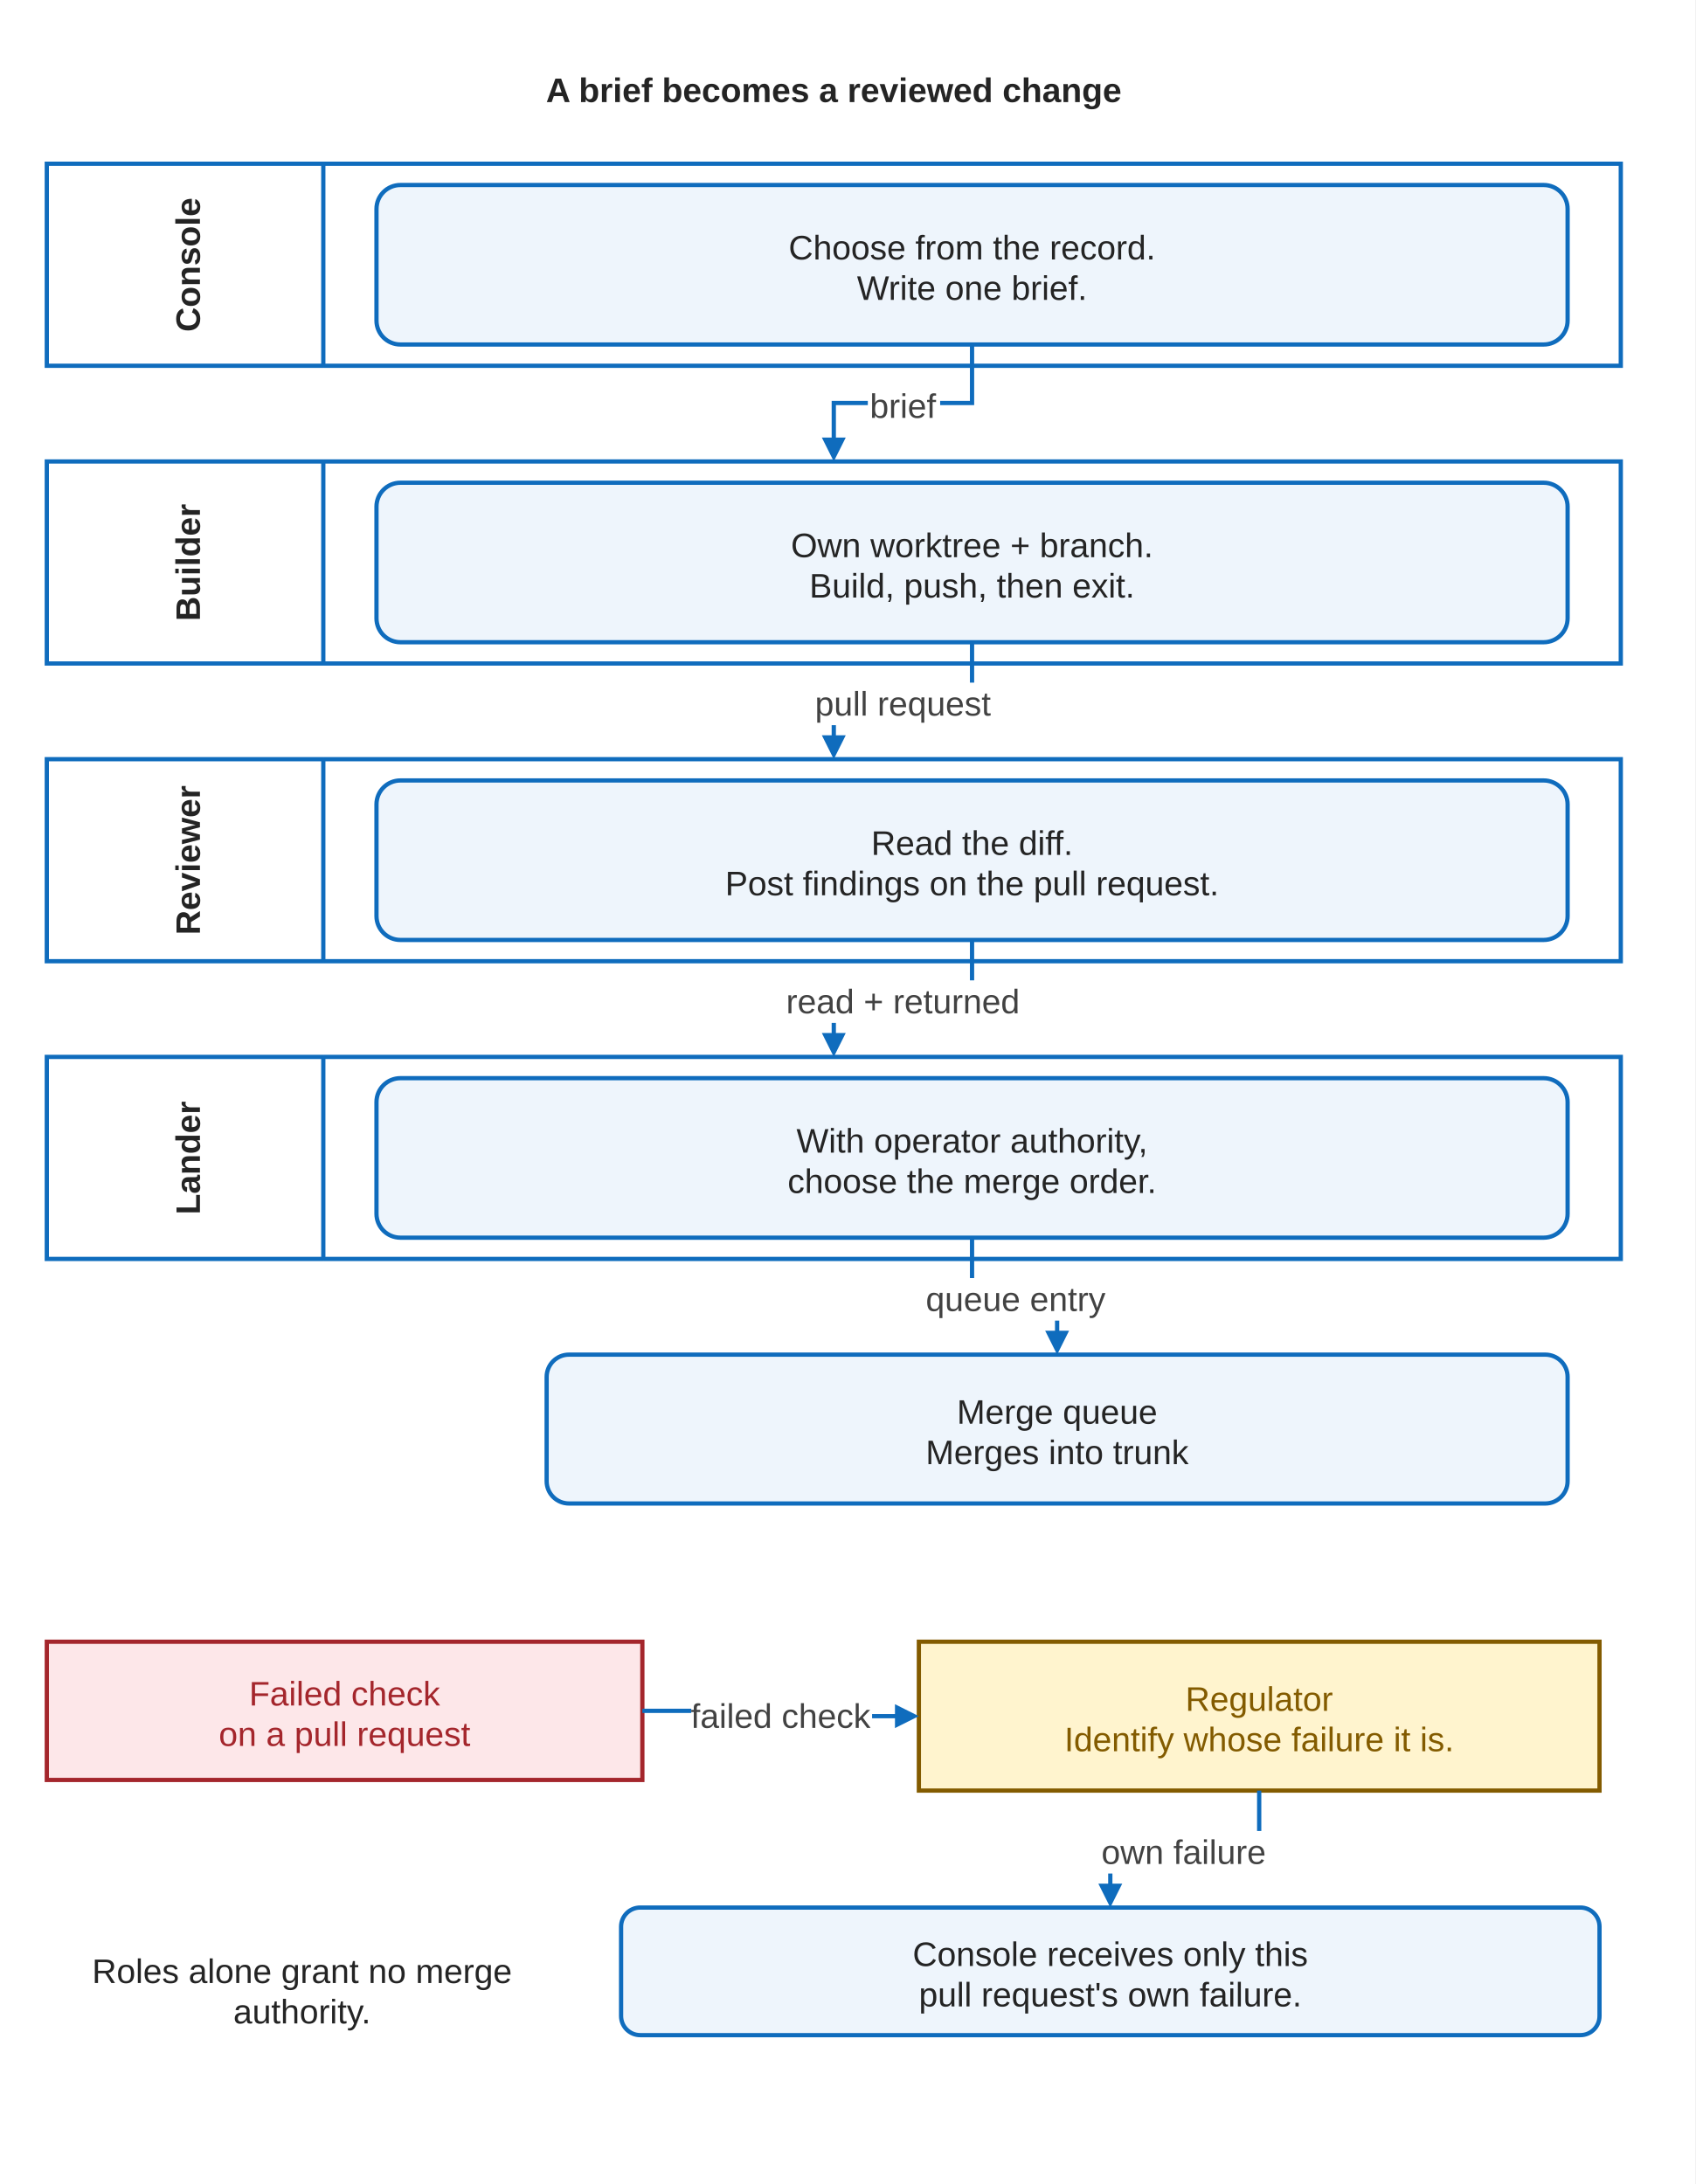
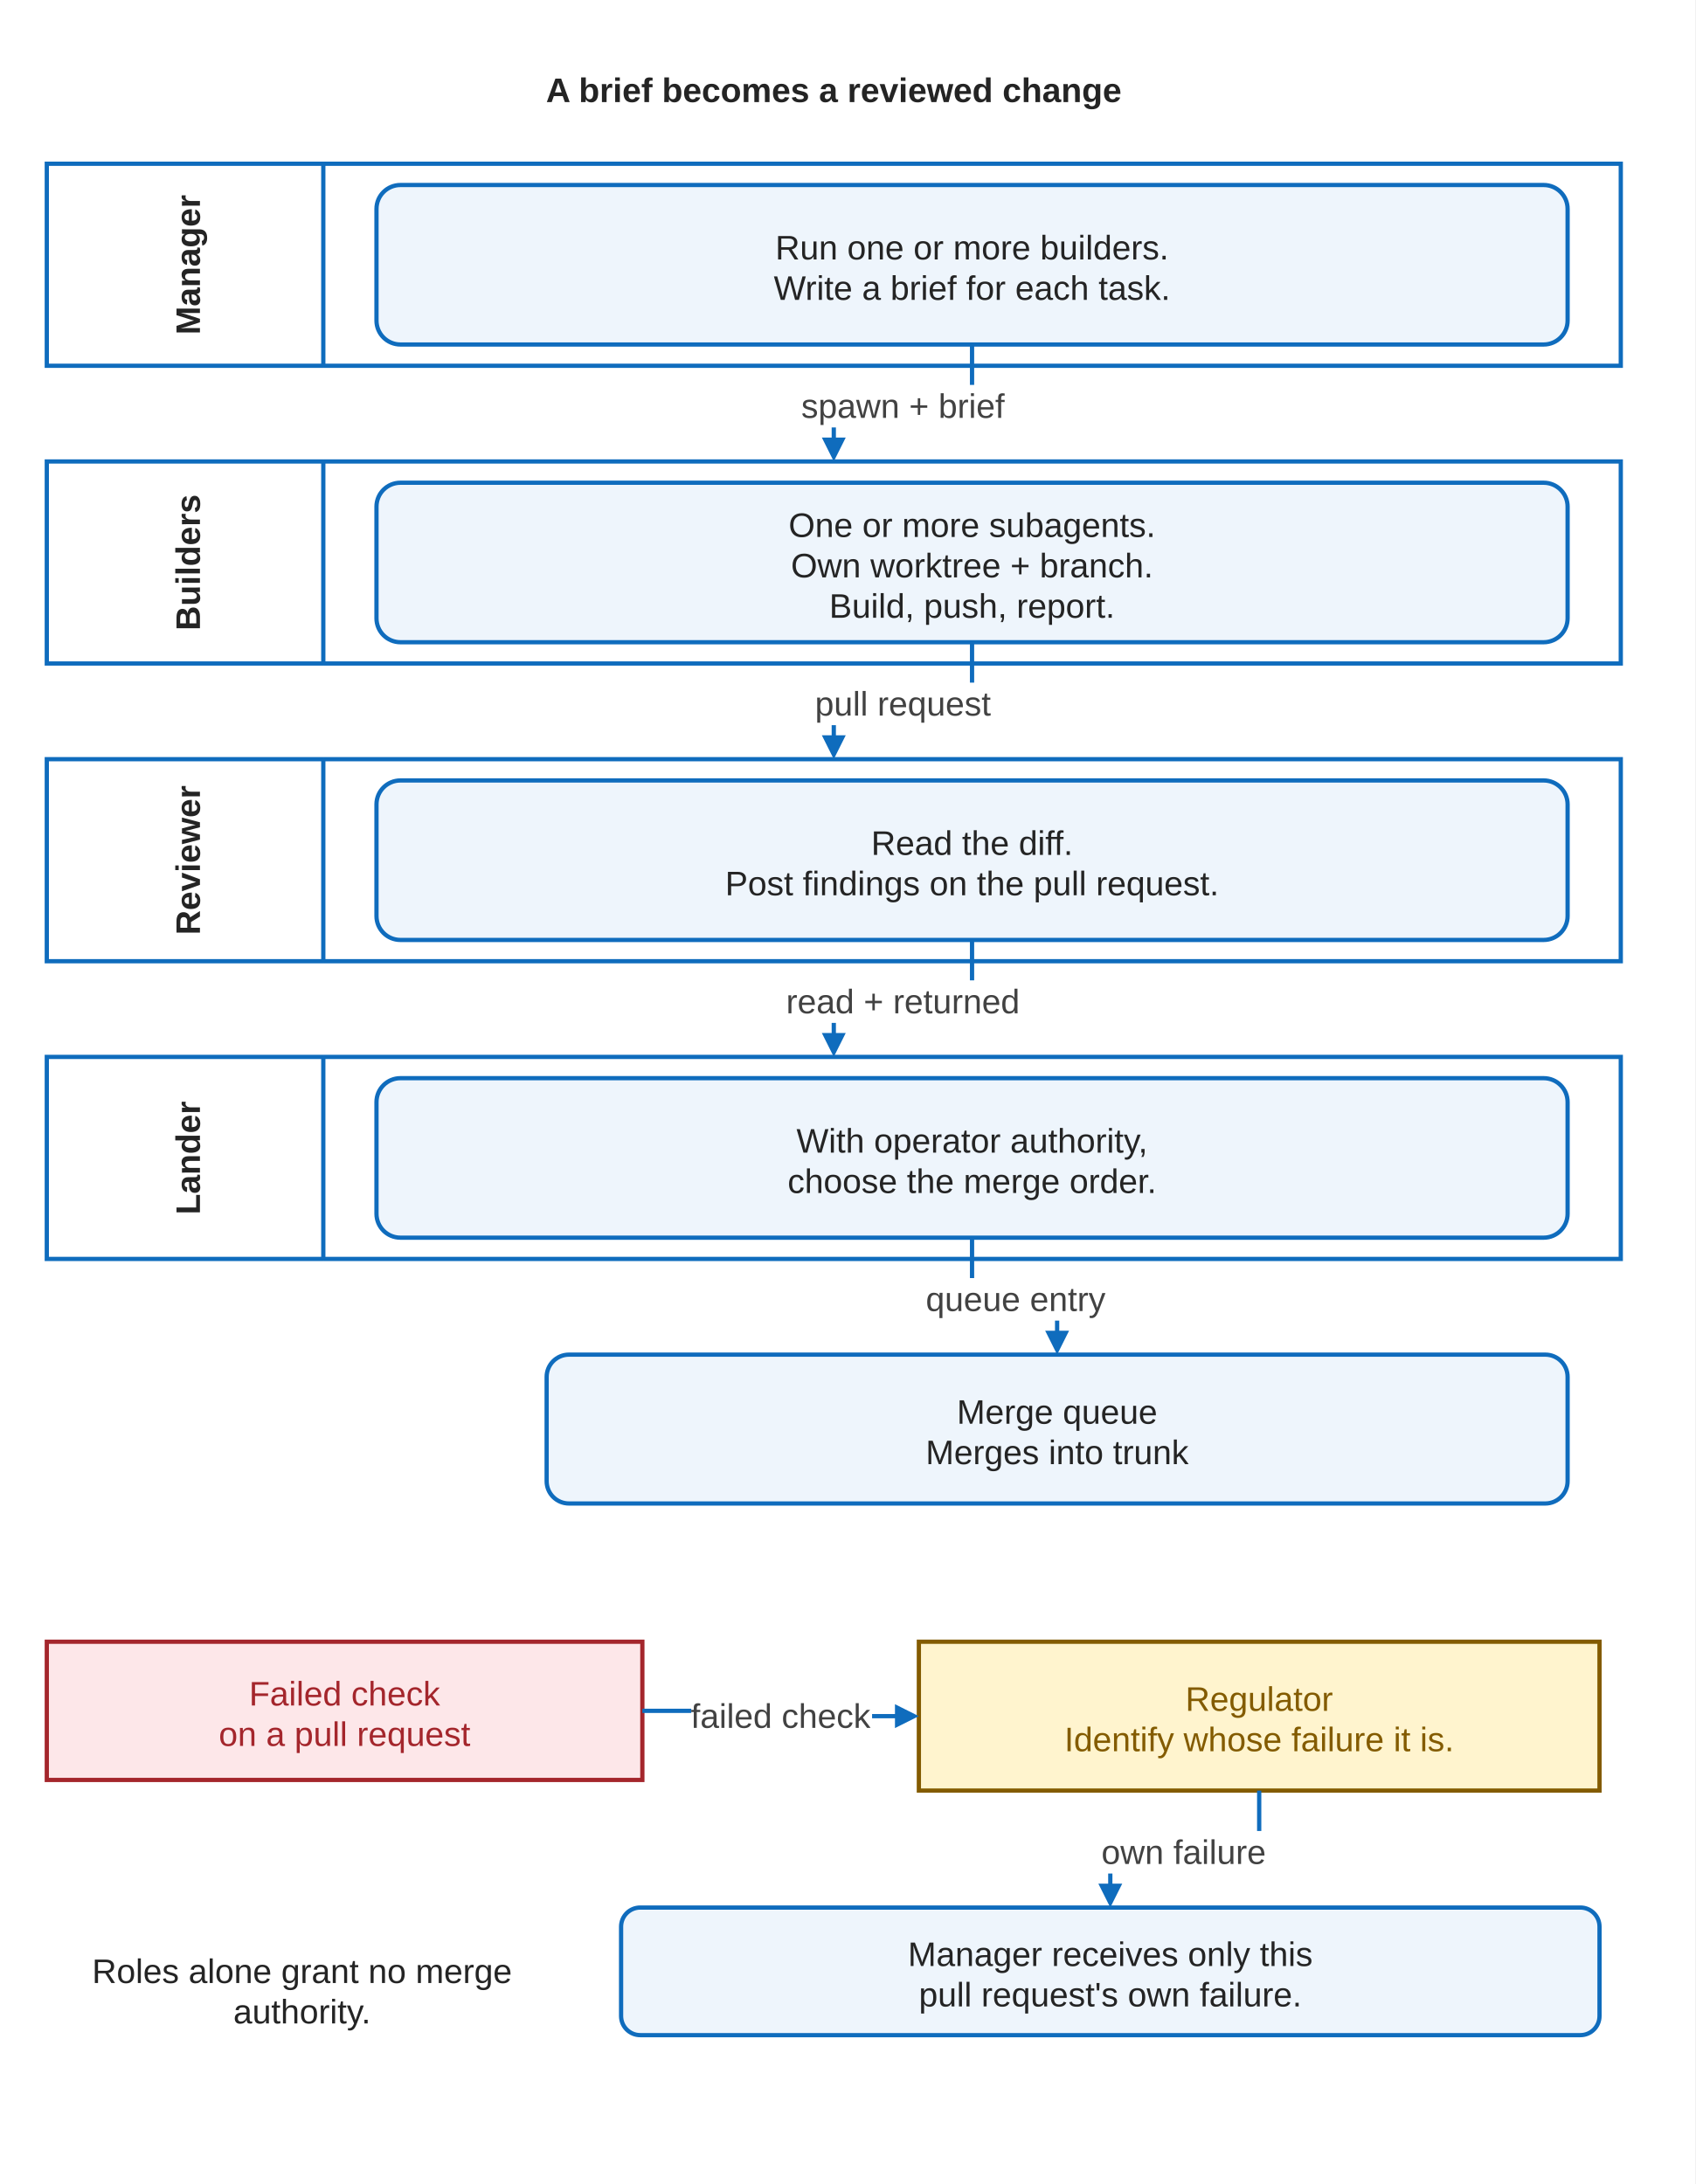
- <svg xmlns="http://www.w3.org/2000/svg" style="background: #ffffff; background-color: #ffffff; color-scheme: light;" version="1.1" width="797px" height="1027px" viewBox="0 0 797 1027" content="&lt;mxfile host=&quot;Electron&quot;&gt;&#10;  &lt;diagram name=&quot;Desktop&quot; id=&quot;Desktop&quot;&gt;&#10;    &lt;mxGraphModel dx=&quot;-404&quot; dy=&quot;-260&quot; grid=&quot;0&quot; gridSize=&quot;10&quot; guides=&quot;1&quot; tooltips=&quot;1&quot; connect=&quot;1&quot; arrows=&quot;1&quot; fold=&quot;0&quot; page=&quot;0&quot; pageScale=&quot;1&quot; pageWidth=&quot;760&quot; pageHeight=&quot;990&quot; background=&quot;#ffffff&quot; math=&quot;0&quot; shadow=&quot;0&quot;&gt;&#10;      &lt;root&gt;&#10;        &lt;mxCell id=&quot;0&quot; /&gt;&#10;        &lt;mxCell id=&quot;1&quot; parent=&quot;0&quot; /&gt;&#10;        &lt;mxCell id=&quot;canvas&quot; parent=&quot;1&quot; style=&quot;html=0;fontFamily=Segoe UI,Arial,sans-serif;fontSize=16;fontColor=#242424;strokeColor=#0f6cbd;strokeWidth=2;fillColor=#eef5fc;spacing=10;fillColor=#ffffff;strokeColor=none;fontFamily=Segoe UI,Arial,sans-serif;fontSize=16;&quot; value=&quot;&quot; vertex=&quot;1&quot;&gt;&#10;          &lt;mxGeometry height=&quot;990&quot; width=&quot;760&quot; as=&quot;geometry&quot; /&gt;&#10;        &lt;/mxCell&gt;&#10;        &lt;mxCell id=&quot;title&quot; parent=&quot;1&quot; style=&quot;html=0;fontFamily=Segoe UI,Arial,sans-serif;fontSize=16;fontColor=#242424;strokeColor=#0f6cbd;strokeWidth=2;fillColor=#eef5fc;spacing=10;fillColor=none;strokeColor=none;spacing=0;fontStyle=1;fontFamily=Segoe UI,Arial,sans-serif;fontSize=16;&quot; value=&quot;A brief becomes a reviewed change&quot; vertex=&quot;1&quot;&gt;&#10;          &lt;mxGeometry height=&quot;42&quot; width=&quot;740&quot; x=&quot;10&quot; y=&quot;8&quot; as=&quot;geometry&quot; /&gt;&#10;        &lt;/mxCell&gt;&#10;        &lt;mxCell id=&quot;lane0&quot; parent=&quot;1&quot; style=&quot;html=0;fontFamily=Segoe UI,Arial,sans-serif;fontSize=16;fontColor=#242424;strokeColor=#0f6cbd;strokeWidth=2;fillColor=#eef5fc;spacing=10;swimlane;startSize=130;horizontal=0;container=1;fillColor=#ffffff;fontFamily=Segoe UI,Arial,sans-serif;fontSize=16;&quot; value=&quot;Console&quot; vertex=&quot;1&quot;&gt;&#10;          &lt;mxGeometry height=&quot;95&quot; width=&quot;740&quot; x=&quot;10&quot; y=&quot;65&quot; as=&quot;geometry&quot; /&gt;&#10;        &lt;/mxCell&gt;&#10;        &lt;mxCell id=&quot;role0&quot; parent=&quot;lane0&quot; style=&quot;html=0;fontFamily=Segoe UI,Arial,sans-serif;fontSize=16;fontColor=#242424;strokeColor=#0f6cbd;strokeWidth=2;fillColor=#eef5fc;spacing=10;rounded=1;fontFamily=Segoe UI,Arial,sans-serif;fontSize=16;&quot; value=&quot;Choose from the record.&amp;#xa;Write one brief.&quot; vertex=&quot;1&quot;&gt;&#10;          &lt;mxGeometry height=&quot;75&quot; width=&quot;560&quot; x=&quot;155&quot; y=&quot;10&quot; as=&quot;geometry&quot; /&gt;&#10;        &lt;/mxCell&gt;&#10;        &lt;mxCell id=&quot;lane1&quot; parent=&quot;1&quot; style=&quot;html=0;fontFamily=Segoe UI,Arial,sans-serif;fontSize=16;fontColor=#242424;strokeColor=#0f6cbd;strokeWidth=2;fillColor=#eef5fc;spacing=10;swimlane;startSize=130;horizontal=0;container=1;fillColor=#ffffff;fontFamily=Segoe UI,Arial,sans-serif;fontSize=16;&quot; value=&quot;Builder&quot; vertex=&quot;1&quot;&gt;&#10;          &lt;mxGeometry height=&quot;95&quot; width=&quot;740&quot; x=&quot;10&quot; y=&quot;205&quot; as=&quot;geometry&quot; /&gt;&#10;        &lt;/mxCell&gt;&#10;        &lt;mxCell id=&quot;role1&quot; parent=&quot;lane1&quot; style=&quot;html=0;fontFamily=Segoe UI,Arial,sans-serif;fontSize=16;fontColor=#242424;strokeColor=#0f6cbd;strokeWidth=2;fillColor=#eef5fc;spacing=10;rounded=1;fontFamily=Segoe UI,Arial,sans-serif;fontSize=16;&quot; value=&quot;Own worktree + branch.&amp;#xa;Build, push, then exit.&quot; vertex=&quot;1&quot;&gt;&#10;          &lt;mxGeometry height=&quot;75&quot; width=&quot;560&quot; x=&quot;155&quot; y=&quot;10&quot; as=&quot;geometry&quot; /&gt;&#10;        &lt;/mxCell&gt;&#10;        &lt;mxCell id=&quot;handoff1&quot; edge=&quot;1&quot; parent=&quot;1&quot; source=&quot;role0&quot; style=&quot;edgeStyle=orthogonalEdgeStyle;rounded=0;html=0;fontFamily=Segoe UI,Arial,sans-serif;fontSize=16;fontColor=#424242;labelBackgroundColor=#ffffff;strokeColor=#0f6cbd;strokeWidth=2;endArrow=block;endFill=1;&quot; target=&quot;lane1&quot; value=&quot;brief&quot;&gt;&#10;          &lt;mxGeometry relative=&quot;1&quot; as=&quot;geometry&quot; /&gt;&#10;        &lt;/mxCell&gt;&#10;        &lt;mxCell id=&quot;lane2&quot; parent=&quot;1&quot; style=&quot;html=0;fontFamily=Segoe UI,Arial,sans-serif;fontSize=16;fontColor=#242424;strokeColor=#0f6cbd;strokeWidth=2;fillColor=#eef5fc;spacing=10;swimlane;startSize=130;horizontal=0;container=1;fillColor=#ffffff;fontFamily=Segoe UI,Arial,sans-serif;fontSize=16;&quot; value=&quot;Reviewer&quot; vertex=&quot;1&quot;&gt;&#10;          &lt;mxGeometry height=&quot;95&quot; width=&quot;740&quot; x=&quot;10&quot; y=&quot;345&quot; as=&quot;geometry&quot; /&gt;&#10;        &lt;/mxCell&gt;&#10;        &lt;mxCell id=&quot;role2&quot; parent=&quot;lane2&quot; style=&quot;html=0;fontFamily=Segoe UI,Arial,sans-serif;fontSize=16;fontColor=#242424;strokeColor=#0f6cbd;strokeWidth=2;fillColor=#eef5fc;spacing=10;rounded=1;fontFamily=Segoe UI,Arial,sans-serif;fontSize=16;&quot; value=&quot;Read the diff.&amp;#xa;Post findings on the pull request.&quot; vertex=&quot;1&quot;&gt;&#10;          &lt;mxGeometry height=&quot;75&quot; width=&quot;560&quot; x=&quot;155&quot; y=&quot;10&quot; as=&quot;geometry&quot; /&gt;&#10;        &lt;/mxCell&gt;&#10;        &lt;mxCell id=&quot;handoff2&quot; edge=&quot;1&quot; parent=&quot;1&quot; source=&quot;role1&quot; style=&quot;edgeStyle=orthogonalEdgeStyle;rounded=0;html=0;fontFamily=Segoe UI,Arial,sans-serif;fontSize=16;fontColor=#424242;labelBackgroundColor=#ffffff;strokeColor=#0f6cbd;strokeWidth=2;endArrow=block;endFill=1;&quot; target=&quot;lane2&quot; value=&quot;pull request&quot;&gt;&#10;          &lt;mxGeometry relative=&quot;1&quot; as=&quot;geometry&quot; /&gt;&#10;        &lt;/mxCell&gt;&#10;        &lt;mxCell id=&quot;lane3&quot; parent=&quot;1&quot; style=&quot;html=0;fontFamily=Segoe UI,Arial,sans-serif;fontSize=16;fontColor=#242424;strokeColor=#0f6cbd;strokeWidth=2;fillColor=#eef5fc;spacing=10;swimlane;startSize=130;horizontal=0;container=1;fillColor=#ffffff;fontFamily=Segoe UI,Arial,sans-serif;fontSize=16;&quot; value=&quot;Lander&quot; vertex=&quot;1&quot;&gt;&#10;          &lt;mxGeometry height=&quot;95&quot; width=&quot;740&quot; x=&quot;10&quot; y=&quot;485&quot; as=&quot;geometry&quot; /&gt;&#10;        &lt;/mxCell&gt;&#10;        &lt;mxCell id=&quot;role3&quot; parent=&quot;lane3&quot; style=&quot;html=0;fontFamily=Segoe UI,Arial,sans-serif;fontSize=16;fontColor=#242424;strokeColor=#0f6cbd;strokeWidth=2;fillColor=#eef5fc;spacing=10;rounded=1;fontFamily=Segoe UI,Arial,sans-serif;fontSize=16;&quot; value=&quot;With operator authority,&amp;#xa;choose the merge order.&quot; vertex=&quot;1&quot;&gt;&#10;          &lt;mxGeometry height=&quot;75&quot; width=&quot;560&quot; x=&quot;155&quot; y=&quot;10&quot; as=&quot;geometry&quot; /&gt;&#10;        &lt;/mxCell&gt;&#10;        &lt;mxCell id=&quot;handoff3&quot; edge=&quot;1&quot; parent=&quot;1&quot; source=&quot;role2&quot; style=&quot;edgeStyle=orthogonalEdgeStyle;rounded=0;html=0;fontFamily=Segoe UI,Arial,sans-serif;fontSize=16;fontColor=#424242;labelBackgroundColor=#ffffff;strokeColor=#0f6cbd;strokeWidth=2;endArrow=block;endFill=1;&quot; target=&quot;lane3&quot; value=&quot;read + returned&quot;&gt;&#10;          &lt;mxGeometry relative=&quot;1&quot; as=&quot;geometry&quot; /&gt;&#10;        &lt;/mxCell&gt;&#10;        &lt;mxCell id=&quot;queue&quot; parent=&quot;1&quot; style=&quot;html=0;fontFamily=Segoe UI,Arial,sans-serif;fontSize=16;fontColor=#242424;strokeColor=#0f6cbd;strokeWidth=2;fillColor=#eef5fc;spacing=10;rounded=1;fontFamily=Segoe UI,Arial,sans-serif;fontSize=16;&quot; value=&quot;Merge queue&amp;#xa;Merges into trunk&quot; vertex=&quot;1&quot;&gt;&#10;          &lt;mxGeometry height=&quot;70&quot; width=&quot;480&quot; x=&quot;245&quot; y=&quot;625&quot; as=&quot;geometry&quot; /&gt;&#10;        &lt;/mxCell&gt;&#10;        &lt;mxCell id=&quot;qe&quot; edge=&quot;1&quot; parent=&quot;1&quot; source=&quot;role3&quot; style=&quot;edgeStyle=orthogonalEdgeStyle;rounded=0;html=0;fontFamily=Segoe UI,Arial,sans-serif;fontSize=16;fontColor=#424242;labelBackgroundColor=#ffffff;strokeColor=#0f6cbd;strokeWidth=2;endArrow=block;endFill=1;&quot; target=&quot;queue&quot; value=&quot;queue entry&quot;&gt;&#10;          &lt;mxGeometry relative=&quot;1&quot; as=&quot;geometry&quot; /&gt;&#10;        &lt;/mxCell&gt;&#10;        &lt;mxCell id=&quot;failed&quot; parent=&quot;1&quot; style=&quot;html=0;fontFamily=Segoe UI,Arial,sans-serif;fontSize=16;fontColor=#242424;strokeColor=#0f6cbd;strokeWidth=2;fillColor=#eef5fc;spacing=10;fillColor=#fde7e9;strokeColor=#a4262c;fontColor=#a4262c;fontFamily=Segoe UI,Arial,sans-serif;fontSize=16;&quot; value=&quot;Failed check&amp;#xa;on a pull request&quot; vertex=&quot;1&quot;&gt;&#10;          &lt;mxGeometry height=&quot;65&quot; width=&quot;280&quot; x=&quot;10&quot; y=&quot;760&quot; as=&quot;geometry&quot; /&gt;&#10;        &lt;/mxCell&gt;&#10;        &lt;mxCell id=&quot;reg&quot; parent=&quot;1&quot; style=&quot;html=0;fontFamily=Segoe UI,Arial,sans-serif;fontSize=16;fontColor=#242424;strokeColor=#0f6cbd;strokeWidth=2;fillColor=#eef5fc;spacing=10;fillColor=#fff4ce;strokeColor=#835b00;fontColor=#835b00;fontFamily=Segoe UI,Arial,sans-serif;fontSize=16;&quot; value=&quot;Regulator&amp;#xa;Identify whose failure it is.&quot; vertex=&quot;1&quot;&gt;&#10;          &lt;mxGeometry height=&quot;70&quot; width=&quot;320&quot; x=&quot;420&quot; y=&quot;760&quot; as=&quot;geometry&quot; /&gt;&#10;        &lt;/mxCell&gt;&#10;        &lt;mxCell id=&quot;fe&quot; edge=&quot;1&quot; parent=&quot;1&quot; source=&quot;failed&quot; style=&quot;edgeStyle=orthogonalEdgeStyle;rounded=0;html=0;fontFamily=Segoe UI,Arial,sans-serif;fontSize=16;fontColor=#424242;labelBackgroundColor=#ffffff;strokeColor=#0f6cbd;strokeWidth=2;endArrow=block;endFill=1;&quot; target=&quot;reg&quot; value=&quot;failed check&quot;&gt;&#10;          &lt;mxGeometry relative=&quot;1&quot; as=&quot;geometry&quot; /&gt;&#10;        &lt;/mxCell&gt;&#10;        &lt;mxCell id=&quot;back&quot; parent=&quot;1&quot; style=&quot;html=0;fontFamily=Segoe UI,Arial,sans-serif;fontSize=16;fontColor=#242424;strokeColor=#0f6cbd;strokeWidth=2;fillColor=#eef5fc;spacing=10;rounded=1;fontFamily=Segoe UI,Arial,sans-serif;fontSize=16;&quot; value=&quot;Console receives only this&amp;#xa;pull request&amp;#39;s own failure.&quot; vertex=&quot;1&quot;&gt;&#10;          &lt;mxGeometry height=&quot;60&quot; width=&quot;460&quot; x=&quot;280&quot; y=&quot;885&quot; as=&quot;geometry&quot; /&gt;&#10;        &lt;/mxCell&gt;&#10;        &lt;mxCell id=&quot;be&quot; edge=&quot;1&quot; parent=&quot;1&quot; source=&quot;reg&quot; style=&quot;edgeStyle=orthogonalEdgeStyle;rounded=0;html=0;fontFamily=Segoe UI,Arial,sans-serif;fontSize=16;fontColor=#424242;labelBackgroundColor=#ffffff;strokeColor=#0f6cbd;strokeWidth=2;endArrow=block;endFill=1;&quot; target=&quot;back&quot; value=&quot;own failure&quot;&gt;&#10;          &lt;mxGeometry relative=&quot;1&quot; as=&quot;geometry&quot; /&gt;&#10;        &lt;/mxCell&gt;&#10;        &lt;mxCell id=&quot;note&quot; parent=&quot;1&quot; style=&quot;html=0;fontFamily=Segoe UI,Arial,sans-serif;fontSize=16;fontColor=#242424;strokeColor=#0f6cbd;strokeWidth=2;fillColor=#eef5fc;spacing=10;fillColor=none;strokeColor=none;spacing=0;fontFamily=Segoe UI,Arial,sans-serif;fontSize=16;&quot; value=&quot;Roles alone grant no merge&amp;#xa;authority.&quot; vertex=&quot;1&quot;&gt;&#10;          &lt;mxGeometry height=&quot;66&quot; width=&quot;240&quot; x=&quot;10&quot; y=&quot;890&quot; as=&quot;geometry&quot; /&gt;&#10;        &lt;/mxCell&gt;&#10;      &lt;/root&gt;&#10;    &lt;/mxGraphModel&gt;&#10;  &lt;/diagram&gt;&#10;&lt;/mxfile&gt;&#10;">
+ <svg xmlns="http://www.w3.org/2000/svg" style="background: #ffffff; background-color: #ffffff; color-scheme: light;" version="1.1" width="797px" height="1027px" viewBox="0 0 797 1027" content="&lt;mxfile host=&quot;Electron&quot;&gt;&#10;  &lt;diagram name=&quot;Desktop&quot; id=&quot;Desktop&quot;&gt;&#10;    &lt;mxGraphModel dx=&quot;-404&quot; dy=&quot;-260&quot; grid=&quot;0&quot; gridSize=&quot;10&quot; guides=&quot;1&quot; tooltips=&quot;1&quot; connect=&quot;1&quot; arrows=&quot;1&quot; fold=&quot;0&quot; page=&quot;0&quot; pageScale=&quot;1&quot; pageWidth=&quot;760&quot; pageHeight=&quot;990&quot; background=&quot;#ffffff&quot; math=&quot;0&quot; shadow=&quot;0&quot;&gt;&#10;      &lt;root&gt;&#10;        &lt;mxCell id=&quot;0&quot; /&gt;&#10;        &lt;mxCell id=&quot;1&quot; parent=&quot;0&quot; /&gt;&#10;        &lt;mxCell id=&quot;canvas&quot; parent=&quot;1&quot; style=&quot;html=0;fontFamily=Segoe UI,Arial,sans-serif;fontSize=16;fontColor=#242424;strokeColor=#0f6cbd;strokeWidth=2;fillColor=#eef5fc;spacing=10;fillColor=#ffffff;strokeColor=none;fontFamily=Segoe UI,Arial,sans-serif;fontSize=16;&quot; value=&quot;&quot; vertex=&quot;1&quot;&gt;&#10;          &lt;mxGeometry height=&quot;990&quot; width=&quot;760&quot; as=&quot;geometry&quot; /&gt;&#10;        &lt;/mxCell&gt;&#10;        &lt;mxCell id=&quot;title&quot; parent=&quot;1&quot; style=&quot;html=0;fontFamily=Segoe UI,Arial,sans-serif;fontSize=16;fontColor=#242424;strokeColor=#0f6cbd;strokeWidth=2;fillColor=#eef5fc;spacing=10;fillColor=none;strokeColor=none;spacing=0;fontStyle=1;fontFamily=Segoe UI,Arial,sans-serif;fontSize=16;&quot; value=&quot;A brief becomes a reviewed change&quot; vertex=&quot;1&quot;&gt;&#10;          &lt;mxGeometry height=&quot;42&quot; width=&quot;740&quot; x=&quot;10&quot; y=&quot;8&quot; as=&quot;geometry&quot; /&gt;&#10;        &lt;/mxCell&gt;&#10;        &lt;mxCell id=&quot;lane0&quot; parent=&quot;1&quot; style=&quot;html=0;fontFamily=Segoe UI,Arial,sans-serif;fontSize=16;fontColor=#242424;strokeColor=#0f6cbd;strokeWidth=2;fillColor=#eef5fc;spacing=10;swimlane;startSize=130;horizontal=0;container=1;fillColor=#ffffff;fontFamily=Segoe UI,Arial,sans-serif;fontSize=16;&quot; value=&quot;Manager&quot; vertex=&quot;1&quot;&gt;&#10;          &lt;mxGeometry height=&quot;95&quot; width=&quot;740&quot; x=&quot;10&quot; y=&quot;65&quot; as=&quot;geometry&quot; /&gt;&#10;        &lt;/mxCell&gt;&#10;        &lt;mxCell id=&quot;role0&quot; parent=&quot;lane0&quot; style=&quot;html=0;fontFamily=Segoe UI,Arial,sans-serif;fontSize=16;fontColor=#242424;strokeColor=#0f6cbd;strokeWidth=2;fillColor=#eef5fc;spacing=10;rounded=1;fontFamily=Segoe UI,Arial,sans-serif;fontSize=16;&quot; value=&quot;Run one or more builders.&amp;#xa;Write a brief for each task.&quot; vertex=&quot;1&quot;&gt;&#10;          &lt;mxGeometry height=&quot;75&quot; width=&quot;560&quot; x=&quot;155&quot; y=&quot;10&quot; as=&quot;geometry&quot; /&gt;&#10;        &lt;/mxCell&gt;&#10;        &lt;mxCell id=&quot;lane1&quot; parent=&quot;1&quot; style=&quot;html=0;fontFamily=Segoe UI,Arial,sans-serif;fontSize=16;fontColor=#242424;strokeColor=#0f6cbd;strokeWidth=2;fillColor=#eef5fc;spacing=10;swimlane;startSize=130;horizontal=0;container=1;fillColor=#ffffff;fontFamily=Segoe UI,Arial,sans-serif;fontSize=16;&quot; value=&quot;Builders&quot; vertex=&quot;1&quot;&gt;&#10;          &lt;mxGeometry height=&quot;95&quot; width=&quot;740&quot; x=&quot;10&quot; y=&quot;205&quot; as=&quot;geometry&quot; /&gt;&#10;        &lt;/mxCell&gt;&#10;        &lt;mxCell id=&quot;role1&quot; parent=&quot;lane1&quot; style=&quot;html=0;fontFamily=Segoe UI,Arial,sans-serif;fontSize=16;fontColor=#242424;strokeColor=#0f6cbd;strokeWidth=2;fillColor=#eef5fc;spacing=10;rounded=1;fontFamily=Segoe UI,Arial,sans-serif;fontSize=16;&quot; value=&quot;One or more subagents.&amp;#xa;Own worktree + branch.&amp;#xa;Build, push, report.&quot; vertex=&quot;1&quot;&gt;&#10;          &lt;mxGeometry height=&quot;75&quot; width=&quot;560&quot; x=&quot;155&quot; y=&quot;10&quot; as=&quot;geometry&quot; /&gt;&#10;        &lt;/mxCell&gt;&#10;        &lt;mxCell id=&quot;handoff1&quot; edge=&quot;1&quot; parent=&quot;1&quot; source=&quot;role0&quot; style=&quot;edgeStyle=orthogonalEdgeStyle;rounded=0;html=0;fontFamily=Segoe UI,Arial,sans-serif;fontSize=16;fontColor=#424242;labelBackgroundColor=#ffffff;strokeColor=#0f6cbd;strokeWidth=2;endArrow=block;endFill=1;&quot; target=&quot;lane1&quot; value=&quot;spawn + brief&quot;&gt;&#10;          &lt;mxGeometry relative=&quot;1&quot; as=&quot;geometry&quot; /&gt;&#10;        &lt;/mxCell&gt;&#10;        &lt;mxCell id=&quot;lane2&quot; parent=&quot;1&quot; style=&quot;html=0;fontFamily=Segoe UI,Arial,sans-serif;fontSize=16;fontColor=#242424;strokeColor=#0f6cbd;strokeWidth=2;fillColor=#eef5fc;spacing=10;swimlane;startSize=130;horizontal=0;container=1;fillColor=#ffffff;fontFamily=Segoe UI,Arial,sans-serif;fontSize=16;&quot; value=&quot;Reviewer&quot; vertex=&quot;1&quot;&gt;&#10;          &lt;mxGeometry height=&quot;95&quot; width=&quot;740&quot; x=&quot;10&quot; y=&quot;345&quot; as=&quot;geometry&quot; /&gt;&#10;        &lt;/mxCell&gt;&#10;        &lt;mxCell id=&quot;role2&quot; parent=&quot;lane2&quot; style=&quot;html=0;fontFamily=Segoe UI,Arial,sans-serif;fontSize=16;fontColor=#242424;strokeColor=#0f6cbd;strokeWidth=2;fillColor=#eef5fc;spacing=10;rounded=1;fontFamily=Segoe UI,Arial,sans-serif;fontSize=16;&quot; value=&quot;Read the diff.&amp;#xa;Post findings on the pull request.&quot; vertex=&quot;1&quot;&gt;&#10;          &lt;mxGeometry height=&quot;75&quot; width=&quot;560&quot; x=&quot;155&quot; y=&quot;10&quot; as=&quot;geometry&quot; /&gt;&#10;        &lt;/mxCell&gt;&#10;        &lt;mxCell id=&quot;handoff2&quot; edge=&quot;1&quot; parent=&quot;1&quot; source=&quot;role1&quot; style=&quot;edgeStyle=orthogonalEdgeStyle;rounded=0;html=0;fontFamily=Segoe UI,Arial,sans-serif;fontSize=16;fontColor=#424242;labelBackgroundColor=#ffffff;strokeColor=#0f6cbd;strokeWidth=2;endArrow=block;endFill=1;&quot; target=&quot;lane2&quot; value=&quot;pull request&quot;&gt;&#10;          &lt;mxGeometry relative=&quot;1&quot; as=&quot;geometry&quot; /&gt;&#10;        &lt;/mxCell&gt;&#10;        &lt;mxCell id=&quot;lane3&quot; parent=&quot;1&quot; style=&quot;html=0;fontFamily=Segoe UI,Arial,sans-serif;fontSize=16;fontColor=#242424;strokeColor=#0f6cbd;strokeWidth=2;fillColor=#eef5fc;spacing=10;swimlane;startSize=130;horizontal=0;container=1;fillColor=#ffffff;fontFamily=Segoe UI,Arial,sans-serif;fontSize=16;&quot; value=&quot;Lander&quot; vertex=&quot;1&quot;&gt;&#10;          &lt;mxGeometry height=&quot;95&quot; width=&quot;740&quot; x=&quot;10&quot; y=&quot;485&quot; as=&quot;geometry&quot; /&gt;&#10;        &lt;/mxCell&gt;&#10;        &lt;mxCell id=&quot;role3&quot; parent=&quot;lane3&quot; style=&quot;html=0;fontFamily=Segoe UI,Arial,sans-serif;fontSize=16;fontColor=#242424;strokeColor=#0f6cbd;strokeWidth=2;fillColor=#eef5fc;spacing=10;rounded=1;fontFamily=Segoe UI,Arial,sans-serif;fontSize=16;&quot; value=&quot;With operator authority,&amp;#xa;choose the merge order.&quot; vertex=&quot;1&quot;&gt;&#10;          &lt;mxGeometry height=&quot;75&quot; width=&quot;560&quot; x=&quot;155&quot; y=&quot;10&quot; as=&quot;geometry&quot; /&gt;&#10;        &lt;/mxCell&gt;&#10;        &lt;mxCell id=&quot;handoff3&quot; edge=&quot;1&quot; parent=&quot;1&quot; source=&quot;role2&quot; style=&quot;edgeStyle=orthogonalEdgeStyle;rounded=0;html=0;fontFamily=Segoe UI,Arial,sans-serif;fontSize=16;fontColor=#424242;labelBackgroundColor=#ffffff;strokeColor=#0f6cbd;strokeWidth=2;endArrow=block;endFill=1;&quot; target=&quot;lane3&quot; value=&quot;read + returned&quot;&gt;&#10;          &lt;mxGeometry relative=&quot;1&quot; as=&quot;geometry&quot; /&gt;&#10;        &lt;/mxCell&gt;&#10;        &lt;mxCell id=&quot;queue&quot; parent=&quot;1&quot; style=&quot;html=0;fontFamily=Segoe UI,Arial,sans-serif;fontSize=16;fontColor=#242424;strokeColor=#0f6cbd;strokeWidth=2;fillColor=#eef5fc;spacing=10;rounded=1;fontFamily=Segoe UI,Arial,sans-serif;fontSize=16;&quot; value=&quot;Merge queue&amp;#xa;Merges into trunk&quot; vertex=&quot;1&quot;&gt;&#10;          &lt;mxGeometry height=&quot;70&quot; width=&quot;480&quot; x=&quot;245&quot; y=&quot;625&quot; as=&quot;geometry&quot; /&gt;&#10;        &lt;/mxCell&gt;&#10;        &lt;mxCell id=&quot;qe&quot; edge=&quot;1&quot; parent=&quot;1&quot; source=&quot;role3&quot; style=&quot;edgeStyle=orthogonalEdgeStyle;rounded=0;html=0;fontFamily=Segoe UI,Arial,sans-serif;fontSize=16;fontColor=#424242;labelBackgroundColor=#ffffff;strokeColor=#0f6cbd;strokeWidth=2;endArrow=block;endFill=1;&quot; target=&quot;queue&quot; value=&quot;queue entry&quot;&gt;&#10;          &lt;mxGeometry relative=&quot;1&quot; as=&quot;geometry&quot; /&gt;&#10;        &lt;/mxCell&gt;&#10;        &lt;mxCell id=&quot;failed&quot; parent=&quot;1&quot; style=&quot;html=0;fontFamily=Segoe UI,Arial,sans-serif;fontSize=16;fontColor=#242424;strokeColor=#0f6cbd;strokeWidth=2;fillColor=#eef5fc;spacing=10;fillColor=#fde7e9;strokeColor=#a4262c;fontColor=#a4262c;fontFamily=Segoe UI,Arial,sans-serif;fontSize=16;&quot; value=&quot;Failed check&amp;#xa;on a pull request&quot; vertex=&quot;1&quot;&gt;&#10;          &lt;mxGeometry height=&quot;65&quot; width=&quot;280&quot; x=&quot;10&quot; y=&quot;760&quot; as=&quot;geometry&quot; /&gt;&#10;        &lt;/mxCell&gt;&#10;        &lt;mxCell id=&quot;reg&quot; parent=&quot;1&quot; style=&quot;html=0;fontFamily=Segoe UI,Arial,sans-serif;fontSize=16;fontColor=#242424;strokeColor=#0f6cbd;strokeWidth=2;fillColor=#eef5fc;spacing=10;fillColor=#fff4ce;strokeColor=#835b00;fontColor=#835b00;fontFamily=Segoe UI,Arial,sans-serif;fontSize=16;&quot; value=&quot;Regulator&amp;#xa;Identify whose failure it is.&quot; vertex=&quot;1&quot;&gt;&#10;          &lt;mxGeometry height=&quot;70&quot; width=&quot;320&quot; x=&quot;420&quot; y=&quot;760&quot; as=&quot;geometry&quot; /&gt;&#10;        &lt;/mxCell&gt;&#10;        &lt;mxCell id=&quot;fe&quot; edge=&quot;1&quot; parent=&quot;1&quot; source=&quot;failed&quot; style=&quot;edgeStyle=orthogonalEdgeStyle;rounded=0;html=0;fontFamily=Segoe UI,Arial,sans-serif;fontSize=16;fontColor=#424242;labelBackgroundColor=#ffffff;strokeColor=#0f6cbd;strokeWidth=2;endArrow=block;endFill=1;&quot; target=&quot;reg&quot; value=&quot;failed check&quot;&gt;&#10;          &lt;mxGeometry relative=&quot;1&quot; as=&quot;geometry&quot; /&gt;&#10;        &lt;/mxCell&gt;&#10;        &lt;mxCell id=&quot;back&quot; parent=&quot;1&quot; style=&quot;html=0;fontFamily=Segoe UI,Arial,sans-serif;fontSize=16;fontColor=#242424;strokeColor=#0f6cbd;strokeWidth=2;fillColor=#eef5fc;spacing=10;rounded=1;fontFamily=Segoe UI,Arial,sans-serif;fontSize=16;&quot; value=&quot;Manager receives only this&amp;#xa;pull request&amp;#39;s own failure.&quot; vertex=&quot;1&quot;&gt;&#10;          &lt;mxGeometry height=&quot;60&quot; width=&quot;460&quot; x=&quot;280&quot; y=&quot;885&quot; as=&quot;geometry&quot; /&gt;&#10;        &lt;/mxCell&gt;&#10;        &lt;mxCell id=&quot;be&quot; edge=&quot;1&quot; parent=&quot;1&quot; source=&quot;reg&quot; style=&quot;edgeStyle=orthogonalEdgeStyle;rounded=0;html=0;fontFamily=Segoe UI,Arial,sans-serif;fontSize=16;fontColor=#424242;labelBackgroundColor=#ffffff;strokeColor=#0f6cbd;strokeWidth=2;endArrow=block;endFill=1;&quot; target=&quot;back&quot; value=&quot;own failure&quot;&gt;&#10;          &lt;mxGeometry relative=&quot;1&quot; as=&quot;geometry&quot; /&gt;&#10;        &lt;/mxCell&gt;&#10;        &lt;mxCell id=&quot;note&quot; parent=&quot;1&quot; style=&quot;html=0;fontFamily=Segoe UI,Arial,sans-serif;fontSize=16;fontColor=#242424;strokeColor=#0f6cbd;strokeWidth=2;fillColor=#eef5fc;spacing=10;fillColor=none;strokeColor=none;spacing=0;fontFamily=Segoe UI,Arial,sans-serif;fontSize=16;&quot; value=&quot;Roles alone grant no merge&amp;#xa;authority.&quot; vertex=&quot;1&quot;&gt;&#10;          &lt;mxGeometry height=&quot;66&quot; width=&quot;240&quot; x=&quot;10&quot; y=&quot;890&quot; as=&quot;geometry&quot; /&gt;&#10;        &lt;/mxCell&gt;&#10;      &lt;/root&gt;&#10;    &lt;/mxGraphModel&gt;&#10;  &lt;/diagram&gt;&#10;&lt;/mxfile&gt;&#10;">
  <defs />
  <rect fill="#ffffff" width="100%" height="100%" x="0" y="0" style="fill: rgb(255, 255, 255);" />
  <g>
    <g data-cell-id="0">
      <g data-cell-id="1">
        <g data-cell-id="canvas">
          <g>
            <rect x="12" y="12" width="760" height="990" fill="#ffffff" stroke="none" pointer-events="all" style="fill: rgb(255, 255, 255);" />
          </g>
        </g>
        <g data-cell-id="title">
          <g>
            <rect x="22" y="20" width="740" height="42" fill="none" stroke="none" pointer-events="all" />
          </g>
          <g>
            <g fill="#242424" font-family="'Segoe UI', Arial, sans-serif" font-weight="bold" text-anchor="middle" font-size="16px" style="fill: rgb(36, 36, 36);">
              <text x="392" y="48">A brief becomes a reviewed change</text>
            </g>
          </g>
        </g>
        <g data-cell-id="lane0">
          <g>
            <path d="M 152 77 L 22 77 L 22 172 L 152 172" fill="#ffffff" stroke="#0f6cbd" stroke-width="2" stroke-miterlimit="10" pointer-events="all" style="fill: rgb(255, 255, 255); stroke: rgb(15, 108, 189);" />
            <path d="M 152 77 L 762 77 L 762 172 L 152 172" fill="none" stroke="#0f6cbd" stroke-width="2" stroke-miterlimit="10" pointer-events="none" style="stroke: rgb(15, 108, 189);" />
            <path d="M 152 77 L 152 172" fill="none" stroke="#0f6cbd" stroke-width="2" stroke-miterlimit="10" pointer-events="none" style="stroke: rgb(15, 108, 189);" />
          </g>
          <g>
            <g fill="#242424" font-family="'Segoe UI', Arial, sans-serif" font-weight="bold" text-anchor="middle" transform="rotate(-90,87,124.5)" font-size="16px" style="fill: rgb(36, 36, 36);">
-               <text x="87" y="131.5">Console</text>
+               <text x="87" y="131.5">Manager</text>
            </g>
          </g>
          <g data-cell-id="role0">
            <g>
              <rect x="177" y="87" width="560" height="75" rx="11.25" ry="11.25" fill="#eef5fc" stroke="#0f6cbd" stroke-width="2" pointer-events="all" style="fill: rgb(238, 245, 252); stroke: rgb(15, 108, 189);" />
            </g>
            <g>
              <g fill="#242424" font-family="'Segoe UI', Arial, sans-serif" text-anchor="middle" font-size="16px" style="fill: rgb(36, 36, 36);">
-                 <text x="457" y="122">Choose from the record.</text>
-                 <text x="457" y="141">Write one brief.</text>
+                 <text x="457" y="122">Run one or more builders.</text>
+                 <text x="457" y="141">Write a brief for each task.</text>
              </g>
            </g>
          </g>
        </g>
        <g data-cell-id="lane1">
          <g>
            <path d="M 152 217 L 22 217 L 22 312 L 152 312" fill="#ffffff" stroke="#0f6cbd" stroke-width="2" stroke-miterlimit="10" pointer-events="all" style="fill: rgb(255, 255, 255); stroke: rgb(15, 108, 189);" />
            <path d="M 152 217 L 762 217 L 762 312 L 152 312" fill="none" stroke="#0f6cbd" stroke-width="2" stroke-miterlimit="10" pointer-events="none" style="stroke: rgb(15, 108, 189);" />
            <path d="M 152 217 L 152 312" fill="none" stroke="#0f6cbd" stroke-width="2" stroke-miterlimit="10" pointer-events="none" style="stroke: rgb(15, 108, 189);" />
          </g>
          <g>
            <g fill="#242424" font-family="'Segoe UI', Arial, sans-serif" font-weight="bold" text-anchor="middle" transform="rotate(-90,87,264.5)" font-size="16px" style="fill: rgb(36, 36, 36);">
-               <text x="87" y="271.5">Builder</text>
+               <text x="87" y="271.5">Builders</text>
            </g>
          </g>
          <g data-cell-id="role1">
            <g>
              <rect x="177" y="227" width="560" height="75" rx="11.25" ry="11.25" fill="#eef5fc" stroke="#0f6cbd" stroke-width="2" pointer-events="all" style="fill: rgb(238, 245, 252); stroke: rgb(15, 108, 189);" />
            </g>
            <g>
              <g fill="#242424" font-family="'Segoe UI', Arial, sans-serif" text-anchor="middle" font-size="16px" style="fill: rgb(36, 36, 36);">
-                 <text x="457" y="262">Own worktree + branch.</text>
-                 <text x="457" y="281">Build, push, then exit.</text>
+                 <text x="457" y="252.5">One or more subagents.</text>
+                 <text x="457" y="271.5">Own worktree + branch.</text>
+                 <text x="457" y="290.5">Build, push, report.</text>
              </g>
            </g>
          </g>
        </g>
        <g data-cell-id="handoff1">
          <g>
            <path d="M 457 162 L 457 189.5 L 392 189.5 L 392 206.76" fill="none" stroke="#0f6cbd" stroke-width="2" stroke-miterlimit="10" pointer-events="stroke" style="stroke: rgb(15, 108, 189);" />
            <path d="M 392 214.76 L 388 206.76 L 396 206.76 Z" fill="#0f6cbd" stroke="#0f6cbd" stroke-width="2" stroke-miterlimit="10" pointer-events="all" style="fill: rgb(15, 108, 189); stroke: rgb(15, 108, 189);" />
          </g>
          <g>
            <g fill="#424242" font-family="'Segoe UI', Arial, sans-serif" text-anchor="middle" font-size="16px" style="fill: rgb(66, 66, 66);">
-               <rect fill="#ffffff" stroke="none" x="408" y="181" width="34" height="20" stroke-width="0" style="fill: rgb(255, 255, 255);" />
-               <text x="424.5" y="196.5">brief</text>
+               <rect fill="#ffffff" stroke="none" x="376" y="181" width="99" height="20" stroke-width="0" style="fill: rgb(255, 255, 255);" />
+               <text x="424.5" y="196.5">spawn + brief</text>
            </g>
          </g>
        </g>
        <g data-cell-id="lane2">
          <g>
            <path d="M 152 357 L 22 357 L 22 452 L 152 452" fill="#ffffff" stroke="#0f6cbd" stroke-width="2" stroke-miterlimit="10" pointer-events="all" style="fill: rgb(255, 255, 255); stroke: rgb(15, 108, 189);" />
            <path d="M 152 357 L 762 357 L 762 452 L 152 452" fill="none" stroke="#0f6cbd" stroke-width="2" stroke-miterlimit="10" pointer-events="none" style="stroke: rgb(15, 108, 189);" />
            <path d="M 152 357 L 152 452" fill="none" stroke="#0f6cbd" stroke-width="2" stroke-miterlimit="10" pointer-events="none" style="stroke: rgb(15, 108, 189);" />
          </g>
          <g>
            <g fill="#242424" font-family="'Segoe UI', Arial, sans-serif" font-weight="bold" text-anchor="middle" transform="rotate(-90,87,404.5)" font-size="16px" style="fill: rgb(36, 36, 36);">
              <text x="87" y="411.5">Reviewer</text>
            </g>
          </g>
          <g data-cell-id="role2">
            <g>
              <rect x="177" y="367" width="560" height="75" rx="11.25" ry="11.25" fill="#eef5fc" stroke="#0f6cbd" stroke-width="2" pointer-events="all" style="fill: rgb(238, 245, 252); stroke: rgb(15, 108, 189);" />
            </g>
            <g>
              <g fill="#242424" font-family="'Segoe UI', Arial, sans-serif" text-anchor="middle" font-size="16px" style="fill: rgb(36, 36, 36);">
                <text x="457" y="402">Read the diff.</text>
                <text x="457" y="421">Post findings on the pull request.</text>
              </g>
            </g>
          </g>
        </g>
        <g data-cell-id="handoff2">
          <g>
            <path d="M 457 302 L 457 329.5 L 392 329.5 L 392 346.76" fill="none" stroke="#0f6cbd" stroke-width="2" stroke-miterlimit="10" pointer-events="stroke" style="stroke: rgb(15, 108, 189);" />
            <path d="M 392 354.76 L 388 346.76 L 396 346.76 Z" fill="#0f6cbd" stroke="#0f6cbd" stroke-width="2" stroke-miterlimit="10" pointer-events="all" style="fill: rgb(15, 108, 189); stroke: rgb(15, 108, 189);" />
          </g>
          <g>
            <g fill="#424242" font-family="'Segoe UI', Arial, sans-serif" text-anchor="middle" font-size="16px" style="fill: rgb(66, 66, 66);">
              <rect fill="#ffffff" stroke="none" x="382" y="321" width="86" height="20" stroke-width="0" style="fill: rgb(255, 255, 255);" />
              <text x="424.5" y="336.5">pull request</text>
            </g>
          </g>
        </g>
        <g data-cell-id="lane3">
          <g>
            <path d="M 152 497 L 22 497 L 22 592 L 152 592" fill="#ffffff" stroke="#0f6cbd" stroke-width="2" stroke-miterlimit="10" pointer-events="all" style="fill: rgb(255, 255, 255); stroke: rgb(15, 108, 189);" />
            <path d="M 152 497 L 762 497 L 762 592 L 152 592" fill="none" stroke="#0f6cbd" stroke-width="2" stroke-miterlimit="10" pointer-events="none" style="stroke: rgb(15, 108, 189);" />
            <path d="M 152 497 L 152 592" fill="none" stroke="#0f6cbd" stroke-width="2" stroke-miterlimit="10" pointer-events="none" style="stroke: rgb(15, 108, 189);" />
          </g>
          <g>
            <g fill="#242424" font-family="'Segoe UI', Arial, sans-serif" font-weight="bold" text-anchor="middle" transform="rotate(-90,87,544.5)" font-size="16px" style="fill: rgb(36, 36, 36);">
              <text x="87" y="551.5">Lander</text>
            </g>
          </g>
          <g data-cell-id="role3">
            <g>
              <rect x="177" y="507" width="560" height="75" rx="11.25" ry="11.25" fill="#eef5fc" stroke="#0f6cbd" stroke-width="2" pointer-events="all" style="fill: rgb(238, 245, 252); stroke: rgb(15, 108, 189);" />
            </g>
            <g>
              <g fill="#242424" font-family="'Segoe UI', Arial, sans-serif" text-anchor="middle" font-size="16px" style="fill: rgb(36, 36, 36);">
                <text x="457" y="542">With operator authority,</text>
                <text x="457" y="561">choose the merge order.</text>
              </g>
            </g>
          </g>
        </g>
        <g data-cell-id="handoff3">
          <g>
            <path d="M 457 442 L 457 469.5 L 392 469.5 L 392 486.76" fill="none" stroke="#0f6cbd" stroke-width="2" stroke-miterlimit="10" pointer-events="stroke" style="stroke: rgb(15, 108, 189);" />
            <path d="M 392 494.76 L 388 486.76 L 396 486.76 Z" fill="#0f6cbd" stroke="#0f6cbd" stroke-width="2" stroke-miterlimit="10" pointer-events="all" style="fill: rgb(15, 108, 189); stroke: rgb(15, 108, 189);" />
          </g>
          <g>
            <g fill="#424242" font-family="'Segoe UI', Arial, sans-serif" text-anchor="middle" font-size="16px" style="fill: rgb(66, 66, 66);">
              <rect fill="#ffffff" stroke="none" x="368" y="461" width="114" height="20" stroke-width="0" style="fill: rgb(255, 255, 255);" />
              <text x="424.5" y="476.5">read + returned</text>
            </g>
          </g>
        </g>
        <g data-cell-id="queue">
          <g>
            <rect x="257" y="637" width="480" height="70" rx="10.5" ry="10.5" fill="#eef5fc" stroke="#0f6cbd" stroke-width="2" pointer-events="all" style="fill: rgb(238, 245, 252); stroke: rgb(15, 108, 189);" />
          </g>
          <g>
            <g fill="#242424" font-family="'Segoe UI', Arial, sans-serif" text-anchor="middle" font-size="16px" style="fill: rgb(36, 36, 36);">
              <text x="497" y="669.5">Merge queue</text>
              <text x="497" y="688.5">Merges into trunk</text>
            </g>
          </g>
        </g>
        <g data-cell-id="qe">
          <g>
            <path d="M 457 582 L 457 609.5 L 497 609.5 L 497 626.76" fill="none" stroke="#0f6cbd" stroke-width="2" stroke-miterlimit="10" pointer-events="stroke" style="stroke: rgb(15, 108, 189);" />
            <path d="M 497 634.76 L 493 626.76 L 501 626.76 Z" fill="#0f6cbd" stroke="#0f6cbd" stroke-width="2" stroke-miterlimit="10" pointer-events="all" style="fill: rgb(15, 108, 189); stroke: rgb(15, 108, 189);" />
          </g>
          <g>
            <g fill="#424242" font-family="'Segoe UI', Arial, sans-serif" text-anchor="middle" font-size="16px" style="fill: rgb(66, 66, 66);">
              <rect fill="#ffffff" stroke="none" x="435" y="601" width="87" height="20" stroke-width="0" style="fill: rgb(255, 255, 255);" />
              <text x="477.5" y="616.5">queue entry</text>
            </g>
          </g>
        </g>
        <g data-cell-id="failed">
          <g>
            <rect x="22" y="772" width="280" height="65" fill="#fde7e9" stroke="#a4262c" stroke-width="2" pointer-events="all" style="fill: rgb(253, 231, 233); stroke: rgb(164, 38, 44);" />
          </g>
          <g>
            <g fill="#a4262c" font-family="'Segoe UI', Arial, sans-serif" text-anchor="middle" font-size="16px" style="fill: rgb(164, 38, 44);">
              <text x="162" y="802">Failed check</text>
              <text x="162" y="821">on a pull request</text>
            </g>
          </g>
        </g>
        <g data-cell-id="reg">
          <g>
            <rect x="432" y="772" width="320" height="70" fill="#fff4ce" stroke="#835b00" stroke-width="2" pointer-events="all" style="fill: rgb(255, 244, 206); stroke: rgb(131, 91, 0);" />
          </g>
          <g>
            <g fill="#835b00" font-family="'Segoe UI', Arial, sans-serif" text-anchor="middle" font-size="16px" style="fill: rgb(131, 91, 0);">
              <text x="592" y="804.5">Regulator</text>
              <text x="592" y="823.5">Identify whose failure it is.</text>
            </g>
          </g>
        </g>
        <g data-cell-id="fe">
          <g>
            <path d="M 302 804.5 L 367 804.5 L 367 807 L 421.76 807" fill="none" stroke="#0f6cbd" stroke-width="2" stroke-miterlimit="10" pointer-events="stroke" style="stroke: rgb(15, 108, 189);" />
            <path d="M 429.76 807 L 421.76 811 L 421.76 803 Z" fill="#0f6cbd" stroke="#0f6cbd" stroke-width="2" stroke-miterlimit="10" pointer-events="all" style="fill: rgb(15, 108, 189); stroke: rgb(15, 108, 189);" />
          </g>
          <g>
            <g fill="#424242" font-family="'Segoe UI', Arial, sans-serif" text-anchor="middle" font-size="16px" style="fill: rgb(66, 66, 66);">
              <rect fill="#ffffff" stroke="none" x="325" y="797" width="85" height="20" stroke-width="0" style="fill: rgb(255, 255, 255);" />
              <text x="367" y="812.5">failed check</text>
            </g>
          </g>
        </g>
        <g data-cell-id="back">
          <g>
            <rect x="292" y="897" width="460" height="60" rx="9" ry="9" fill="#eef5fc" stroke="#0f6cbd" stroke-width="2" pointer-events="all" style="fill: rgb(238, 245, 252); stroke: rgb(15, 108, 189);" />
          </g>
          <g>
            <g fill="#242424" font-family="'Segoe UI', Arial, sans-serif" text-anchor="middle" font-size="16px" style="fill: rgb(36, 36, 36);">
-               <text x="522" y="924.5">Console receives only this</text>
+               <text x="522" y="924.5">Manager receives only this</text>
              <text x="522" y="943.5">pull request's own failure.</text>
            </g>
          </g>
        </g>
        <g data-cell-id="be">
          <g>
            <path d="M 592 842 L 592 869.5 L 522 869.5 L 522 886.76" fill="none" stroke="#0f6cbd" stroke-width="2" stroke-miterlimit="10" pointer-events="stroke" style="stroke: rgb(15, 108, 189);" />
            <path d="M 522 894.76 L 518 886.76 L 526 886.76 Z" fill="#0f6cbd" stroke="#0f6cbd" stroke-width="2" stroke-miterlimit="10" pointer-events="all" style="fill: rgb(15, 108, 189); stroke: rgb(15, 108, 189);" />
          </g>
          <g>
            <g fill="#424242" font-family="'Segoe UI', Arial, sans-serif" text-anchor="middle" font-size="16px" style="fill: rgb(66, 66, 66);">
              <rect fill="#ffffff" stroke="none" x="517" y="861" width="80" height="20" stroke-width="0" style="fill: rgb(255, 255, 255);" />
              <text x="556.5" y="876.5">own failure</text>
            </g>
          </g>
        </g>
        <g data-cell-id="note">
          <g>
            <rect x="22" y="902" width="240" height="66" fill="none" stroke="none" pointer-events="all" />
          </g>
          <g>
            <g fill="#242424" font-family="'Segoe UI', Arial, sans-serif" text-anchor="middle" font-size="16px" style="fill: rgb(36, 36, 36);">
              <text x="142" y="932.5">Roles alone grant no merge</text>
              <text x="142" y="951.5">authority.</text>
            </g>
          </g>
        </g>
      </g>
    </g>
  </g>
</svg>
